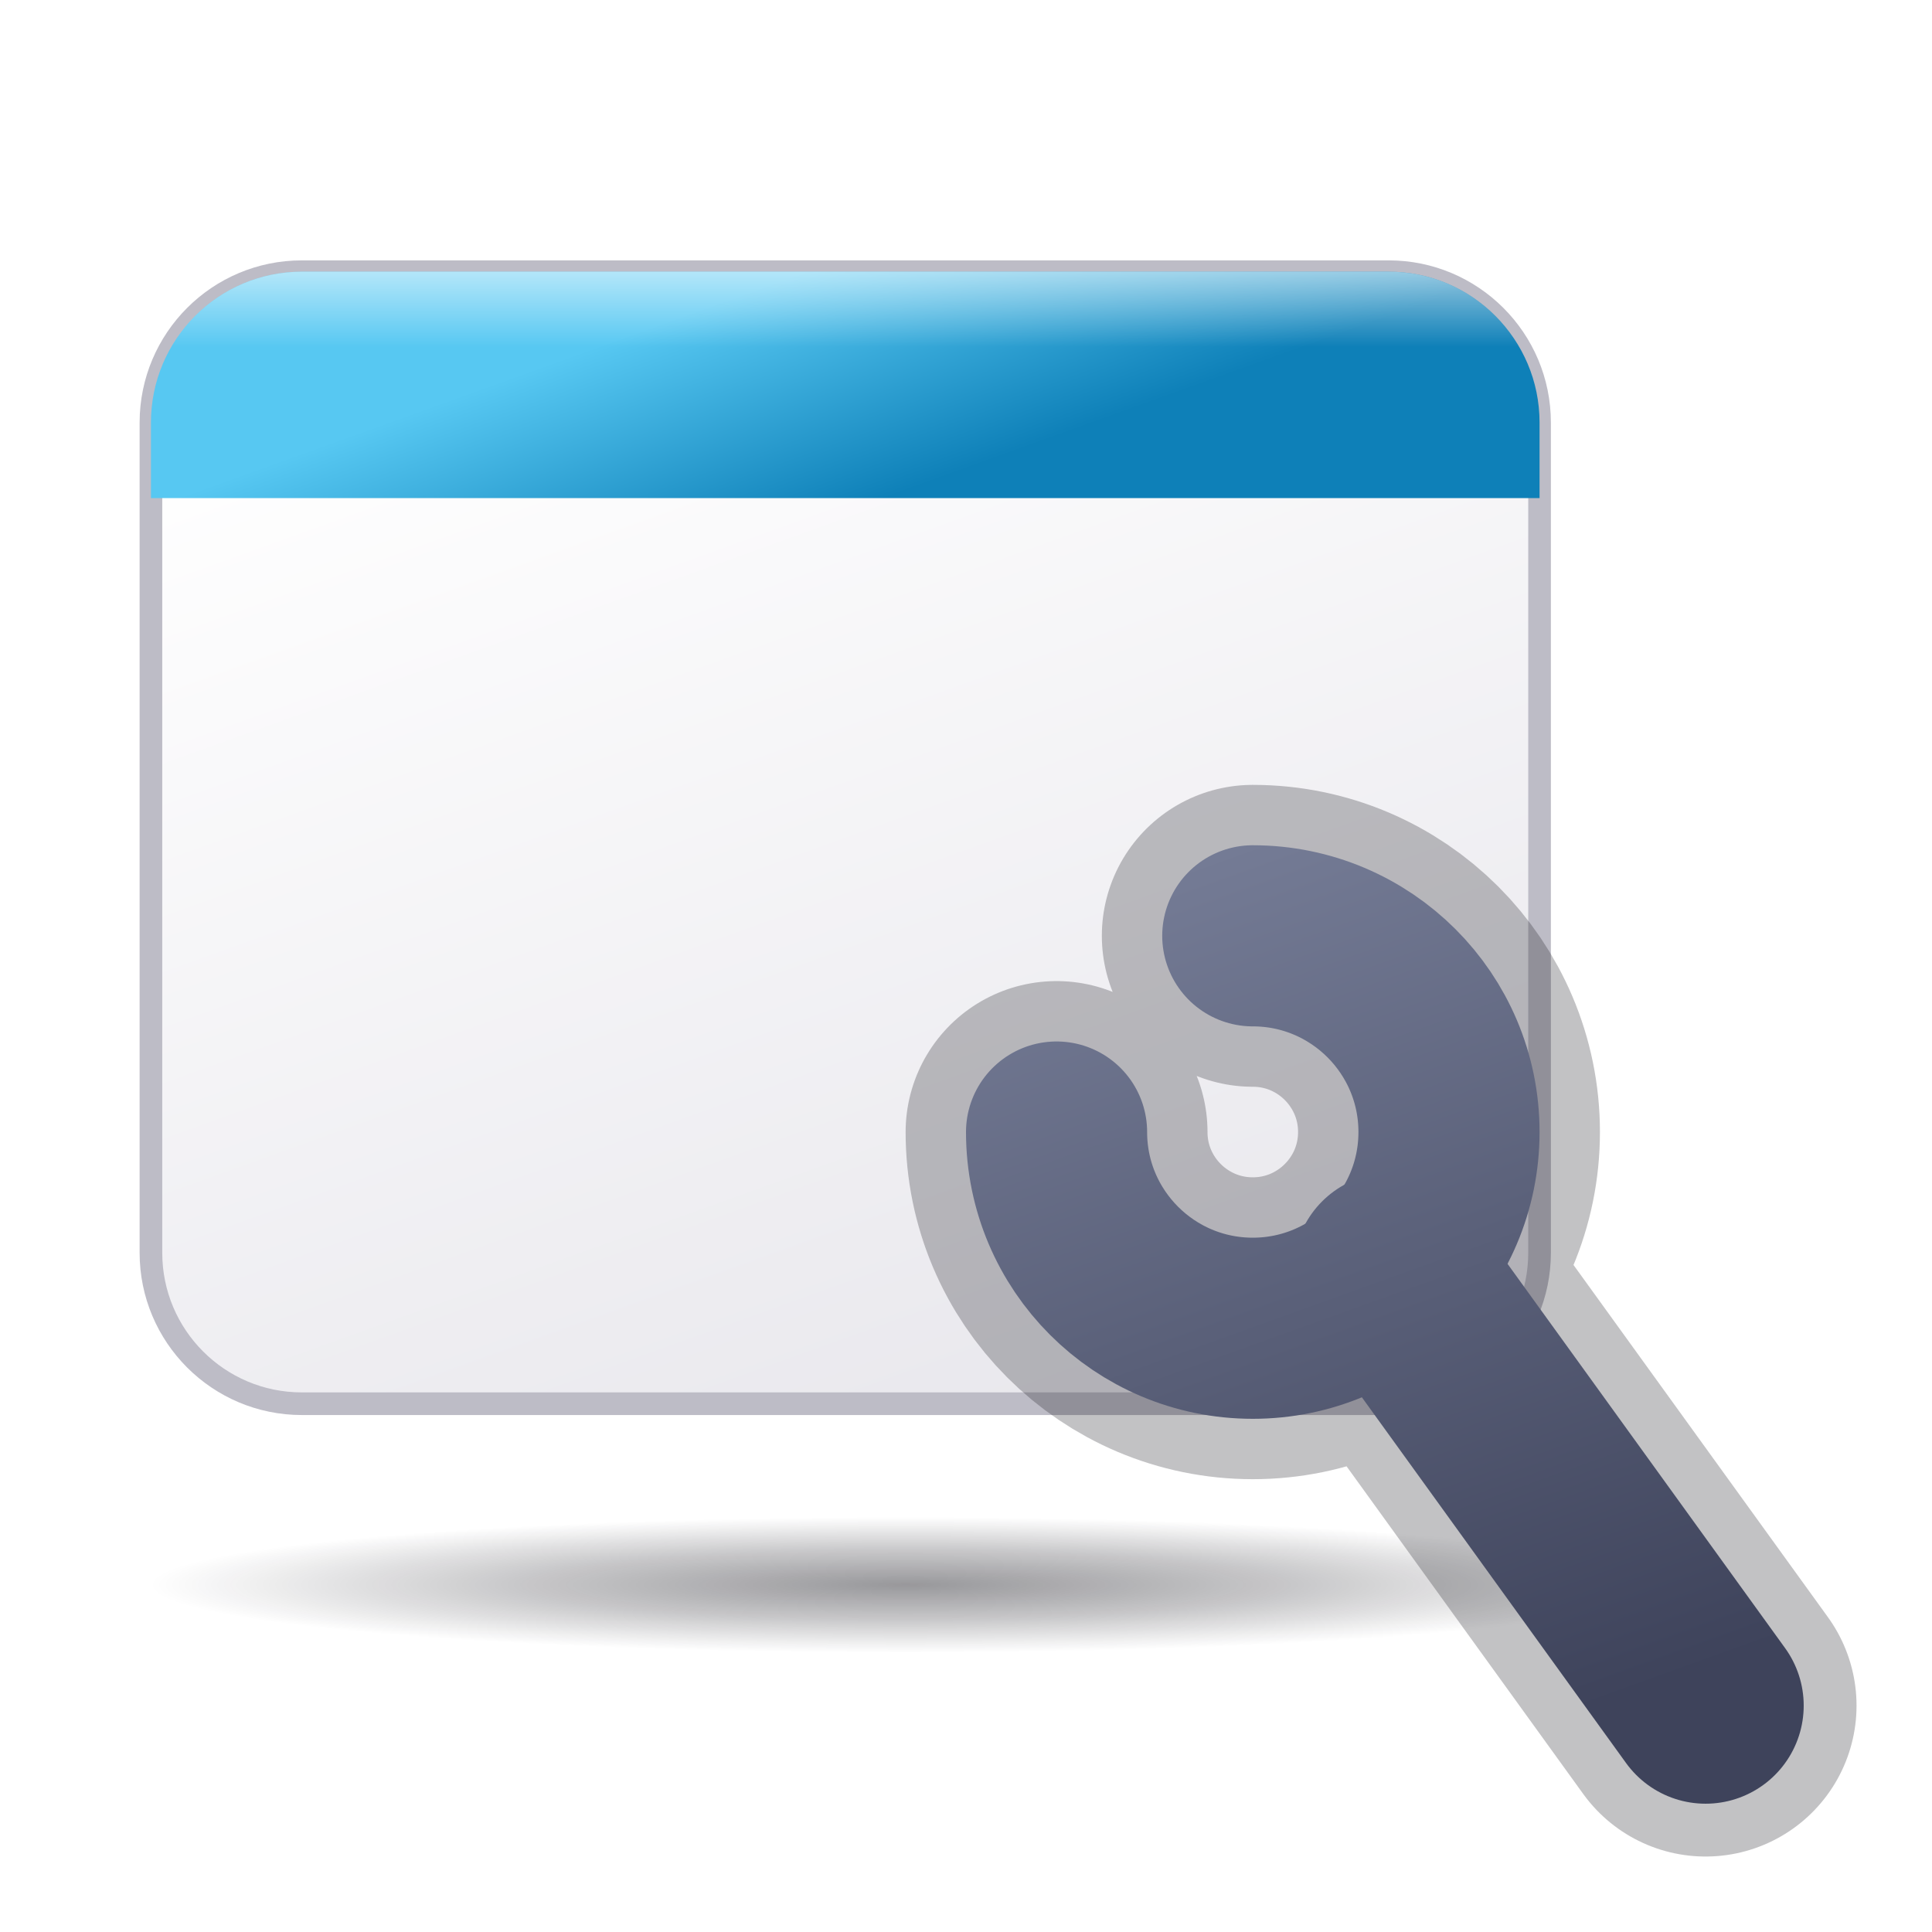
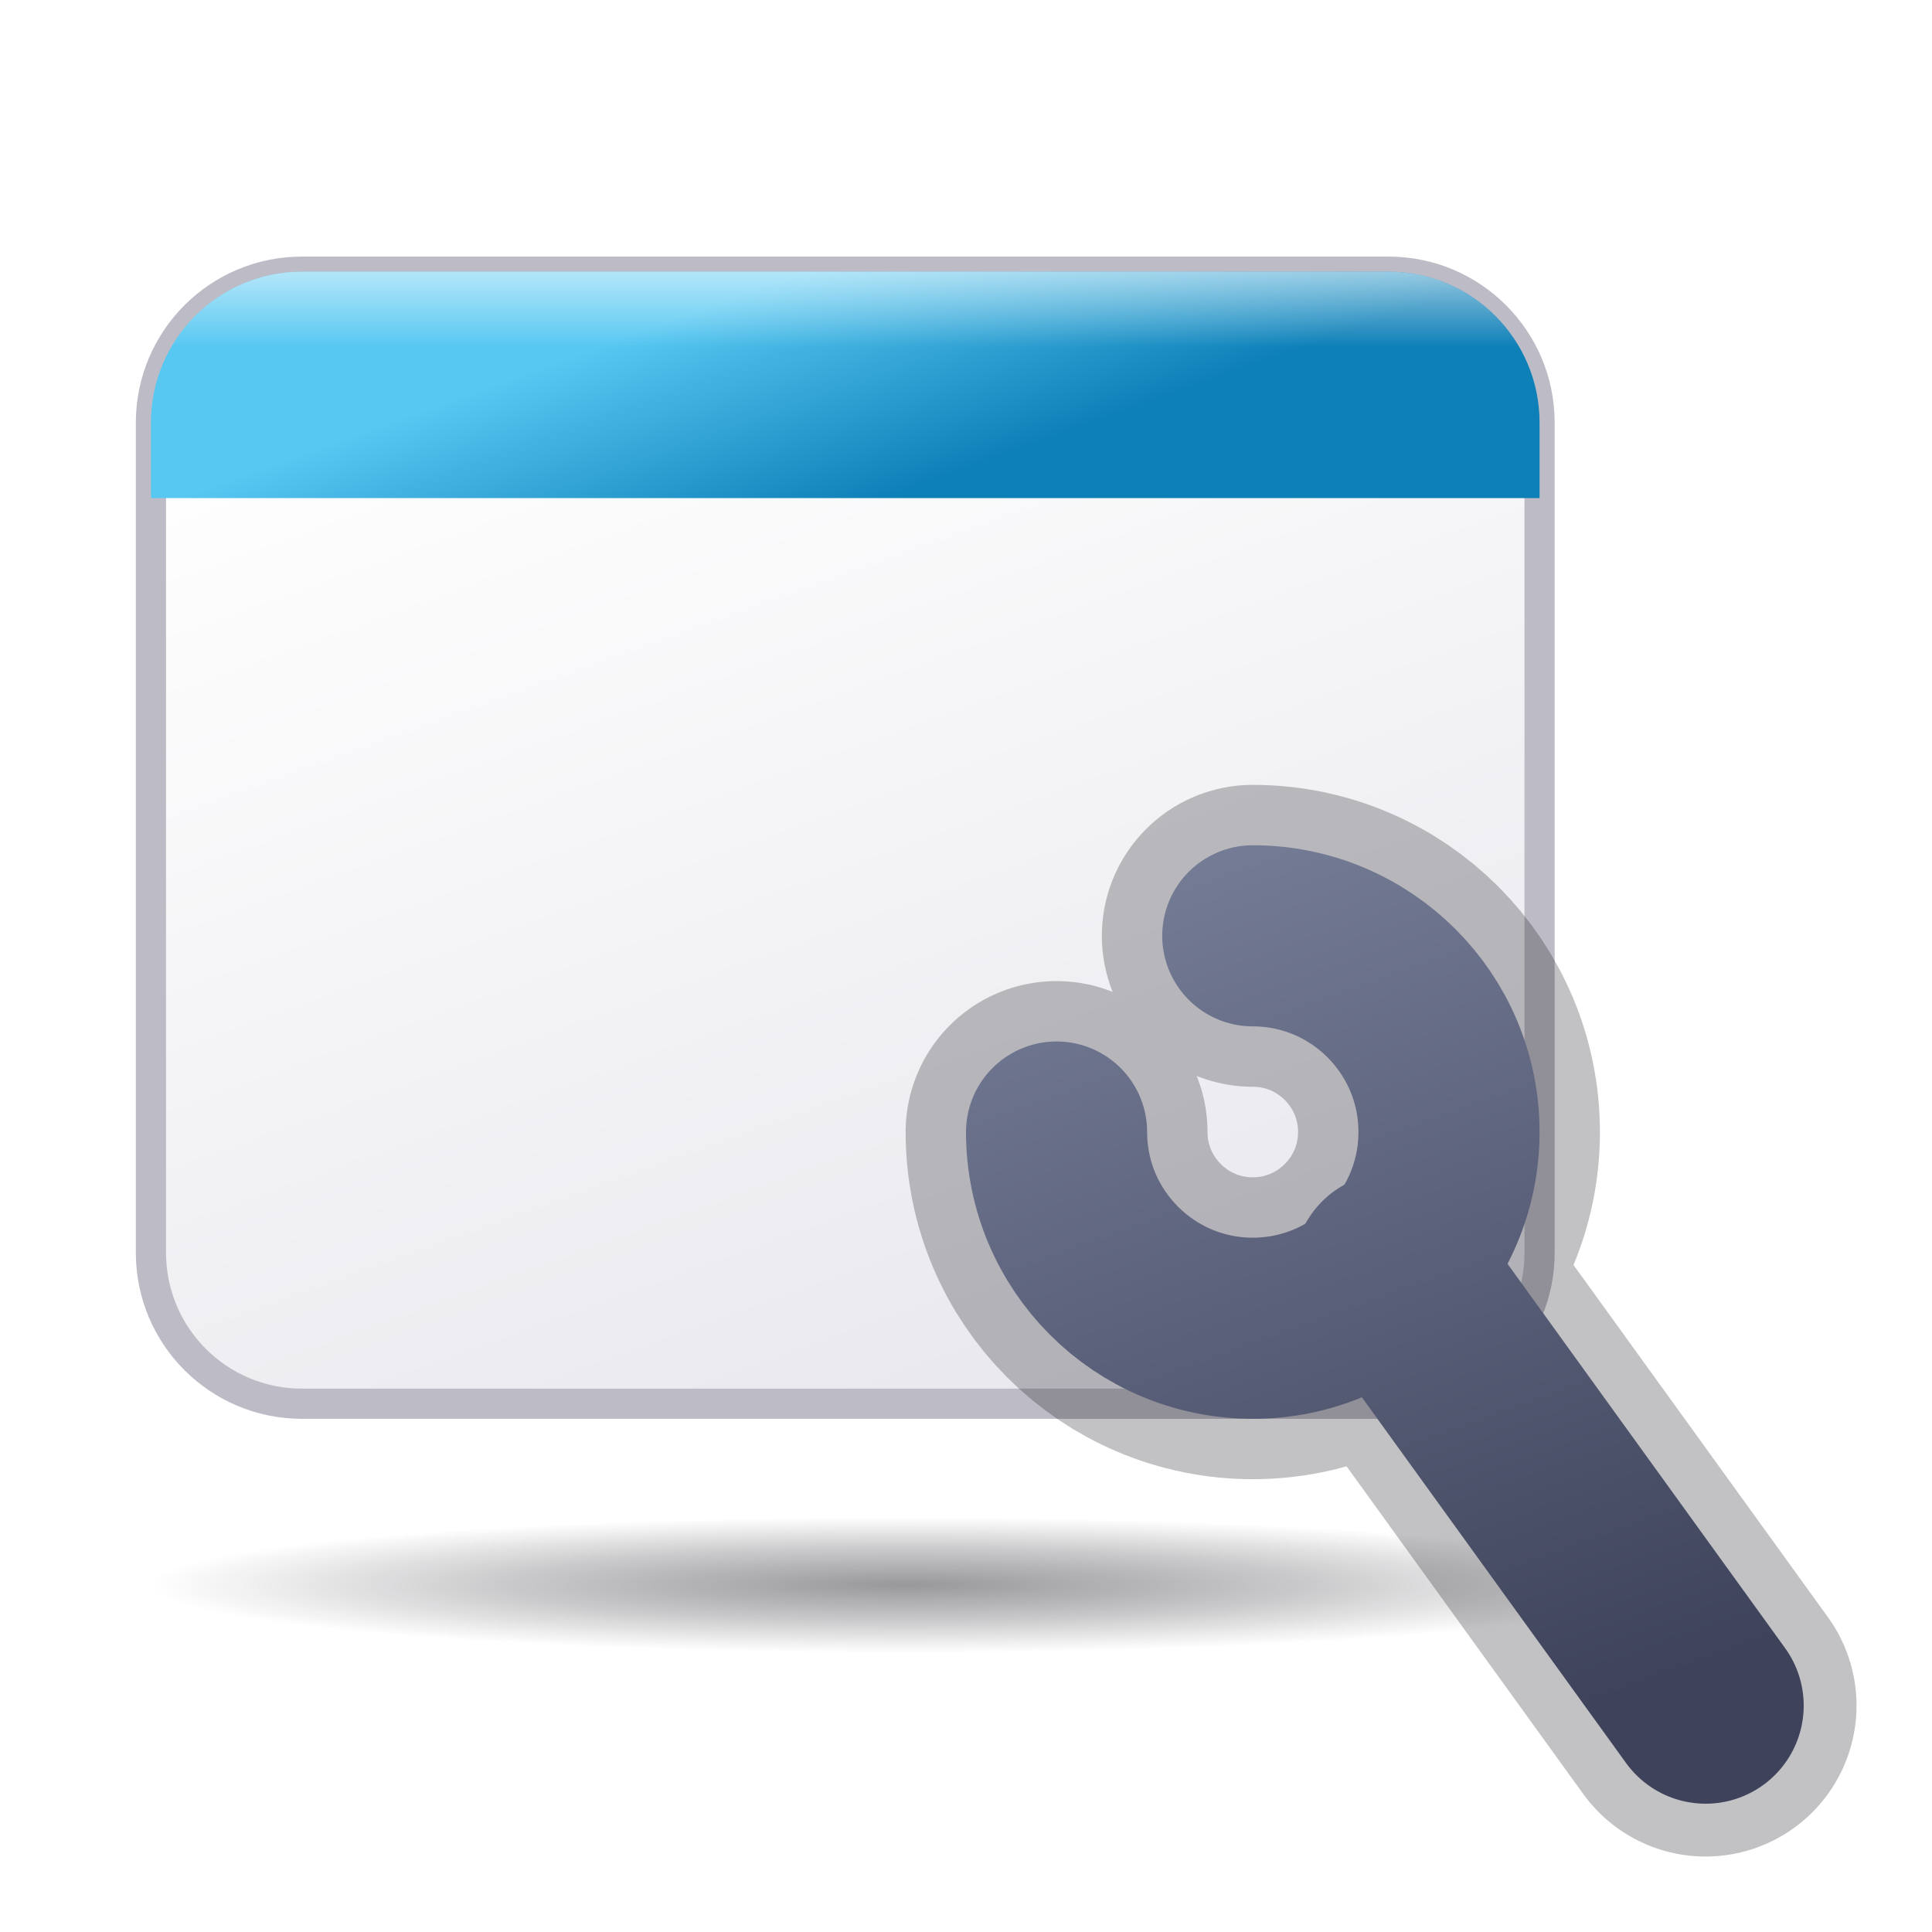
<svg xmlns="http://www.w3.org/2000/svg" width="256" height="256" viewBox="0 0 256 256">
  <defs>
    <radialGradient id="boswas-repair-shadow" gradientUnits="userSpaceOnUse" cx="0" cy="0" r="1" gradientTransform="translate(120 210) scale(100 9)">
      <stop offset="0" stop-color="#0B0A12" stop-opacity="0.42" />
      <stop offset="0.5" stop-color="#0B0A12" stop-opacity="0.23" />
      <stop offset="1" stop-color="#0B0A12" stop-opacity="0" />
    </radialGradient>
    <linearGradient id="boswas-repair-paper-body" gradientUnits="userSpaceOnUse" x1="85" y1="36" x2="139" y2="186">
      <stop offset="0" stop-color="#FFFFFF" />
      <stop offset="1" stop-color="#E9E8ED" />
    </linearGradient>
    <linearGradient id="boswas-repair-sheen" gradientUnits="userSpaceOnUse" x1="112" y1="36" x2="112" y2="46">
      <stop offset="0" stop-color="#FFFFFF" stop-opacity="0.55" />
      <stop offset="1" stop-color="#FFFFFF" stop-opacity="0" />
    </linearGradient>
    <linearGradient id="boswas-repair-sky-body" gradientUnits="userSpaceOnUse" x1="106.6" y1="36" x2="117.4" y2="66">
      <stop offset="0" stop-color="#57C8F2" />
      <stop offset="1" stop-color="#0E80B8" />
    </linearGradient>
    <linearGradient id="boswas-repair-slate-body" gradientUnits="userSpaceOnUse" x1="159.12" y1="114" x2="200.88" y2="230">
      <stop offset="0" stop-color="#747B95" />
      <stop offset="1" stop-color="#3E435B" />
    </linearGradient>
  </defs>
  <path d="M20 210A100 9 0 1 1 220 210A100 9 0 1 1 20 210Z" fill="url(#boswas-repair-shadow)" />
  <path d="M40 36H184A20 20 0 0 1 204 56V166A20 20 0 0 1 184 186H40A20 20 0 0 1 20 166V56A20 20 0 0 1 40 36Z" fill="url(#boswas-repair-paper-body)" />
  <path d="M40 36H184A20 20 0 0 1 204 56V166A20 20 0 0 1 184 186H40A20 20 0 0 1 20 166V56A20 20 0 0 1 40 36Z" fill="url(#boswas-repair-sheen)" />
-   <path d="M40 36H184A20 20 0 0 1 204 56V166A20 20 0 0 1 184 186H40A20 20 0 0 1 20 166V56A20 20 0 0 1 40 36Z" fill="none" stroke="#BDBCC6" stroke-width="3" stroke-linecap="round" stroke-linejoin="round" />
+   <path d="M40 36H184A20 20 0 0 1 204 56V166A20 20 0 0 1 184 186H40A20 20 0 0 1 20 166V56A20 20 0 0 1 40 36Z" fill="none" stroke="#BDBCC6" stroke-width="4" stroke-linecap="round" stroke-linejoin="round" />
  <path d="M40 36H184A20 20 0 0 1 204 56V66H20V56A20 20 0 0 1 40 36Z" fill="url(#boswas-repair-sky-body)" />
  <path d="M40 36H184A20 20 0 0 1 204 56V66H20V56A20 20 0 0 1 40 36Z" fill="url(#boswas-repair-sheen)" />
  <path d="M166 124A26 26 0 1 1 140 150M184.38 168.38L226 226" fill="none" stroke="#0B0A12" stroke-width="40" stroke-linecap="round" stroke-linejoin="round" opacity="0.25" />
  <path d="M166 124A26 26 0 1 1 140 150" fill="none" stroke="url(#boswas-repair-slate-body)" stroke-width="24" stroke-linecap="round" stroke-linejoin="round" />
  <path d="M184.38 168.38L226 226" fill="none" stroke="url(#boswas-repair-slate-body)" stroke-width="26" stroke-linecap="round" stroke-linejoin="round" />
</svg>
